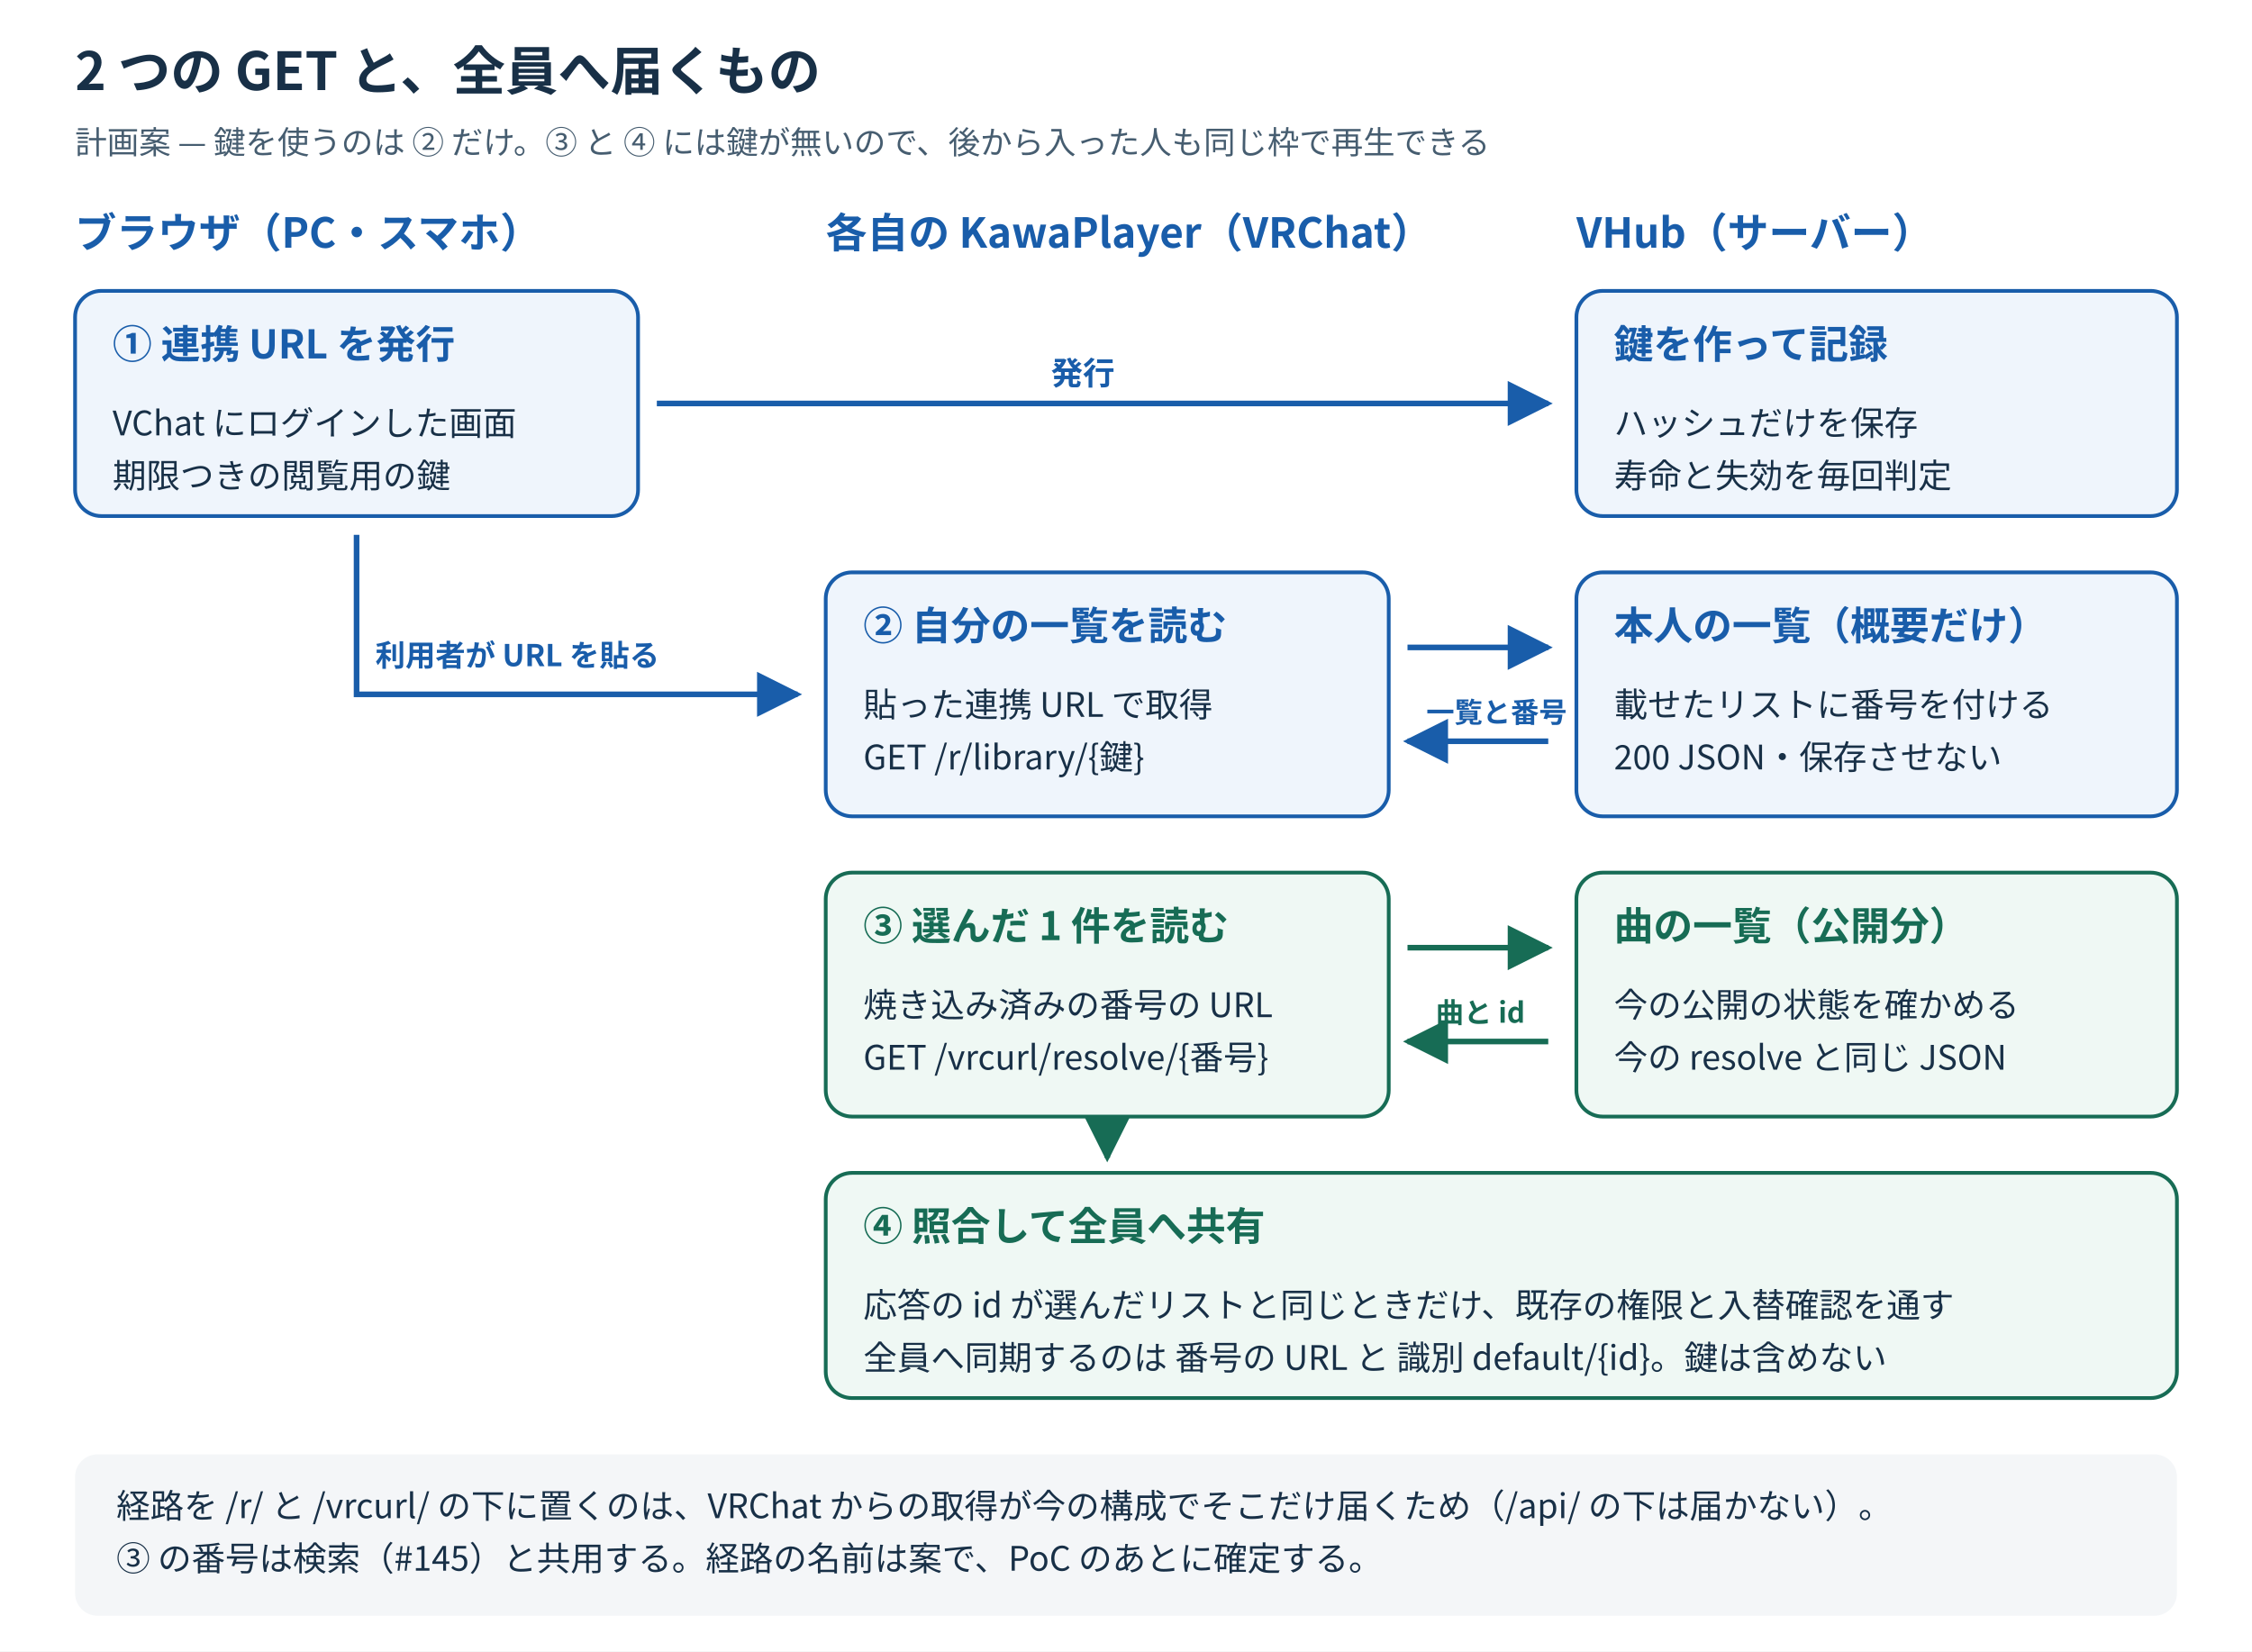
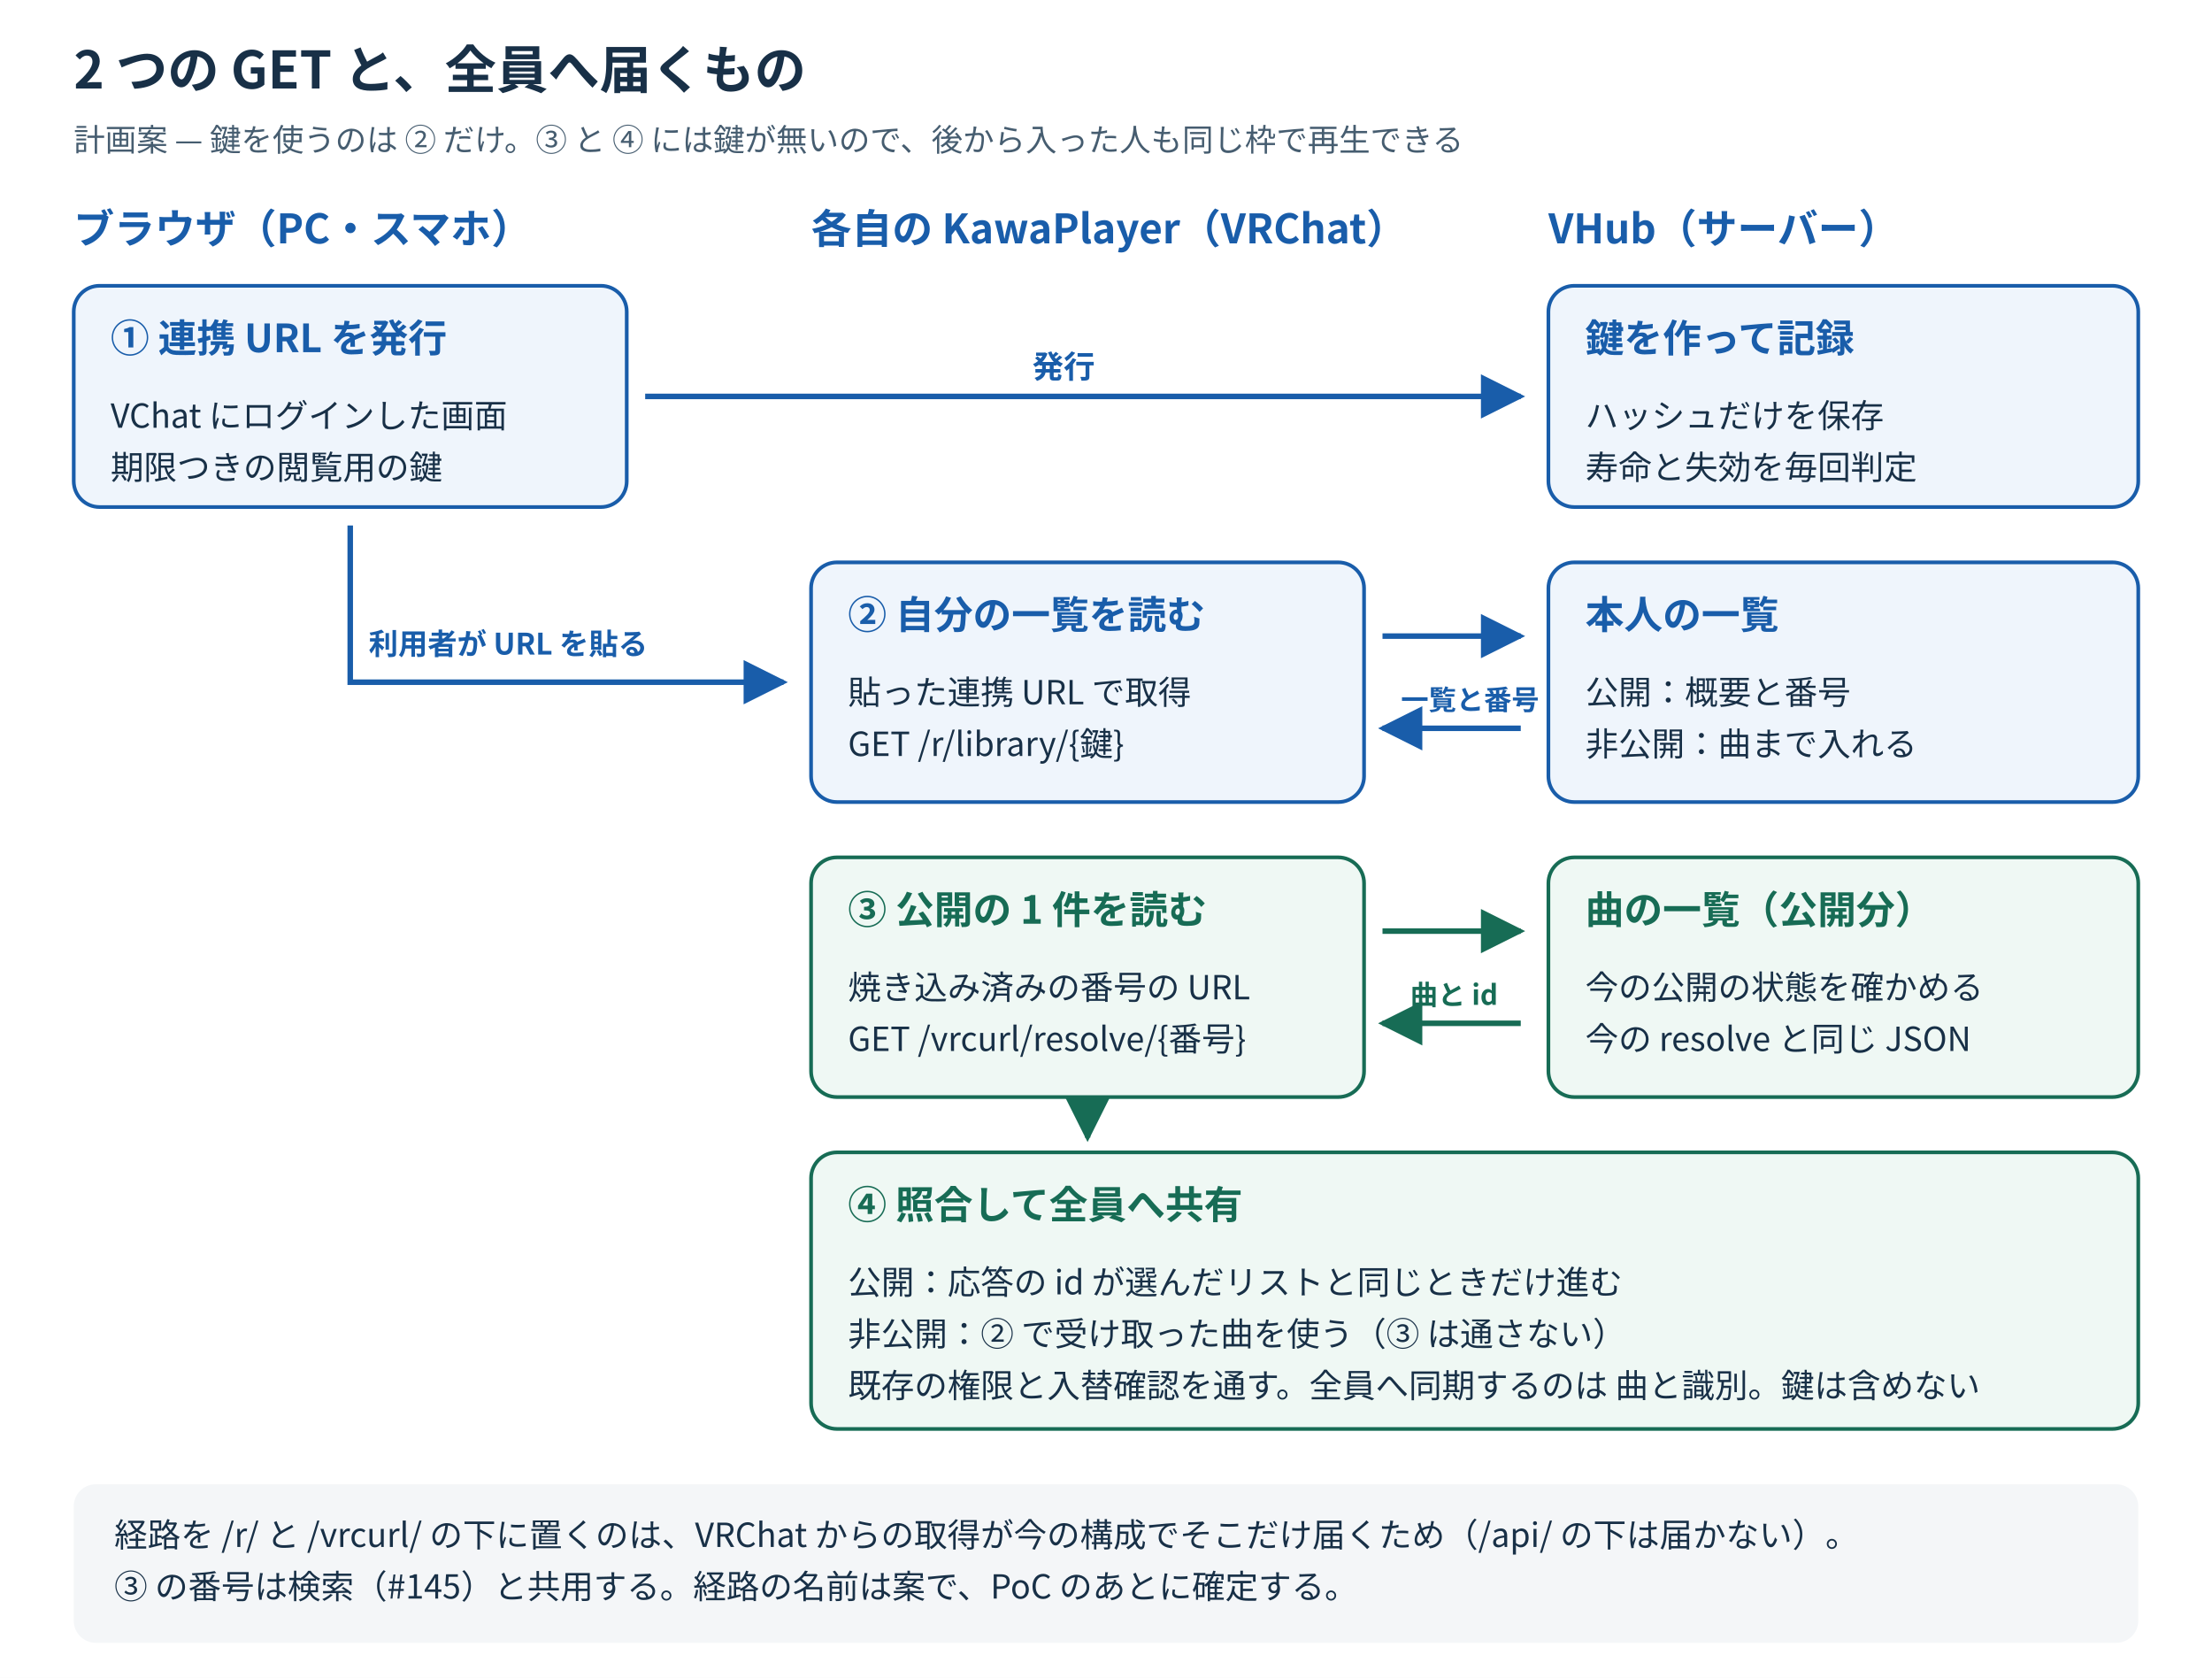
- <svg xmlns="http://www.w3.org/2000/svg" width="1200" height="880" viewBox="0 0 1200 880" role="img" aria-labelledby="title desc">
+ <svg xmlns="http://www.w3.org/2000/svg" width="1200" height="910" viewBox="0 0 1200 910" role="img" aria-labelledby="title desc">
  <style>text{font-family:"Yu Gothic","Meiryo","Noto Sans CJK JP",sans-serif}</style>
  <defs>
    <marker id="195DAA" viewBox="0 0 10 10" refX="9" refY="5" markerWidth="8" markerHeight="8" orient="auto-start-reverse">
      <path d="M 0 0 L 10 5 L 0 10 z" fill="#195DAA" />
    </marker>
    <marker id="176C55" viewBox="0 0 10 10" refX="9" refY="5" markerWidth="8" markerHeight="8" orient="auto-start-reverse">
      <path d="M 0 0 L 10 5 L 0 10 z" fill="#176C55" />
    </marker>
    <marker id="A3343A" viewBox="0 0 10 10" refX="9" refY="5" markerWidth="8" markerHeight="8" orient="auto-start-reverse">
      <path d="M 0 0 L 10 5 L 0 10 z" fill="#A3343A" />
    </marker>
  </defs>
-   <rect width="1200" height="880" fill="#FFFFFF" />
+   <rect width="1200" height="910" fill="#FFFFFF" />
  <text x="40" y="48" font-size="28" font-weight="700" fill="#183047">
    <tspan x="40" dy="0">2 つの GET と、全員へ届くもの</tspan>
  </text>
  <text x="40" y="82" font-size="17" font-weight="400" fill="#465D70">
    <tspan x="40" dy="0">計画案 — 鍵を使うのは ② だけ。③ と ④ には鍵が無いので、後から入った人も同じ枠で再生できる</tspan>
  </text>
  <text x="40" y="132" font-size="22" font-weight="700" fill="#195DAA">
    <tspan x="40" dy="0">ブラウザ（PC・スマホ）</tspan>
  </text>
  <text x="440" y="132" font-size="22" font-weight="700" fill="#195DAA">
    <tspan x="440" dy="0">各自の KawaPlayer（VRChat）</tspan>
  </text>
  <text x="840" y="132" font-size="22" font-weight="700" fill="#195DAA">
    <tspan x="840" dy="0">VHub（サーバー）</tspan>
  </text>
  <rect x="40" y="155" width="300" height="120" rx="14" fill="#EFF5FC" stroke="#195DAA" stroke-width="2" />
  <text x="60" y="191" font-size="21" font-weight="700" fill="#195DAA">
    <tspan x="60" dy="0">① 連携 URL を発行</tspan>
  </text>
  <text x="60" y="232" font-size="18" font-weight="400" fill="#183047">
    <tspan x="60" dy="0">VChat にログインした画面</tspan>
    <tspan x="60" dy="28">期限つきの閲覧用の鍵</tspan>
  </text>
  <rect x="840" y="155" width="320" height="120" rx="14" fill="#EFF5FC" stroke="#195DAA" stroke-width="2" />
  <text x="860" y="191" font-size="21" font-weight="700" fill="#195DAA">
    <tspan x="860" dy="0">鍵を作って記録</tspan>
  </text>
  <text x="860" y="232" font-size="18" font-weight="400" fill="#183047">
    <tspan x="860" dy="0">ハッシュだけを保存</tspan>
    <tspan x="860" dy="28">寿命と失効を毎回判定</tspan>
  </text>
  <polyline points="350,215 825,215" fill="none" stroke="#195DAA" stroke-width="3" marker-end="url(#195DAA)" />
  <text x="560" y="205" font-size="17" font-weight="700" fill="#195DAA">
    <tspan x="560" dy="0">発行</tspan>
  </text>
  <rect x="440" y="305" width="300" height="130" rx="14" fill="#EFF5FC" stroke="#195DAA" stroke-width="2" />
  <text x="460" y="341" font-size="21" font-weight="700" fill="#195DAA">
    <tspan x="460" dy="0">② 自分の一覧を読む</tspan>
  </text>
  <text x="460" y="382" font-size="18" font-weight="400" fill="#183047">
    <tspan x="460" dy="0">貼った連携 URL で取得</tspan>
    <tspan x="460" dy="28">GET /r/library/{鍵}</tspan>
  </text>
  <rect x="840" y="305" width="320" height="130" rx="14" fill="#EFF5FC" stroke="#195DAA" stroke-width="2" />
  <text x="860" y="341" font-size="21" font-weight="700" fill="#195DAA">
-     <tspan x="860" dy="0">本人の一覧（概要だけ）</tspan>
+     <tspan x="860" dy="0">本人の一覧</tspan>
  </text>
  <text x="860" y="382" font-size="18" font-weight="400" fill="#183047">
-     <tspan x="860" dy="0">載せたリストに番号を付ける</tspan>
-     <tspan x="860" dy="28">200 JSON・保存させない</tspan>
+     <tspan x="860" dy="0">公開：概要と番号</tspan>
+     <tspan x="860" dy="28">非公開：曲まで入れる</tspan>
  </text>
  <polyline points="750,345 825,345" fill="none" stroke="#195DAA" stroke-width="3" marker-end="url(#195DAA)" />
  <polyline points="825,395 750,395" fill="none" stroke="#195DAA" stroke-width="3" marker-end="url(#195DAA)" />
  <text x="760" y="385" font-size="15" font-weight="700" fill="#195DAA">
    <tspan x="760" dy="0">一覧と番号</tspan>
  </text>
  <rect x="440" y="465" width="300" height="130" rx="14" fill="#EFF8F4" stroke="#176C55" stroke-width="2" />
  <text x="460" y="501" font-size="21" font-weight="700" fill="#176C55">
-     <tspan x="460" dy="0">③ 選んだ 1 件を読む</tspan>
+     <tspan x="460" dy="0">③ 公開の 1 件を読む</tspan>
  </text>
  <text x="460" y="542" font-size="18" font-weight="400" fill="#183047">
    <tspan x="460" dy="0">焼き込み済みの番号の URL</tspan>
    <tspan x="460" dy="28">GET /vrcurl/resolve/{番号}</tspan>
  </text>
  <rect x="840" y="465" width="320" height="130" rx="14" fill="#EFF8F4" stroke="#176C55" stroke-width="2" />
  <text x="860" y="501" font-size="21" font-weight="700" fill="#176C55">
    <tspan x="860" dy="0">曲の一覧（公開分）</tspan>
  </text>
  <text x="860" y="542" font-size="18" font-weight="400" fill="#183047">
    <tspan x="860" dy="0">今の公開の状態を確かめる</tspan>
    <tspan x="860" dy="28">今の resolve と同じ JSON</tspan>
  </text>
  <polyline points="750,505 825,505" fill="none" stroke="#176C55" stroke-width="3" marker-end="url(#176C55)" />
  <polyline points="825,555 750,555" fill="none" stroke="#176C55" stroke-width="3" marker-end="url(#176C55)" />
  <text x="765" y="545" font-size="15" font-weight="700" fill="#176C55">
    <tspan x="765" dy="0">曲と id</tspan>
  </text>
-   <rect x="440" y="625" width="720" height="120" rx="14" fill="#EFF8F4" stroke="#176C55" stroke-width="2" />
+   <rect x="440" y="625" width="720" height="150" rx="14" fill="#EFF8F4" stroke="#176C55" stroke-width="2" />
  <text x="460" y="661" font-size="21" font-weight="700" fill="#176C55">
    <tspan x="460" dy="0">④ 照合して全員へ共有</tspan>
  </text>
  <text x="460" y="702" font-size="18" font-weight="400" fill="#183047">
-     <tspan x="460" dy="0">応答の id が選んだリストと同じときだけ、既存の権限と入替確認を通す</tspan>
-     <tspan x="460" dy="28">全員へ同期するのは 番号の URL と 識別 default/{id}。鍵は含めない</tspan>
+     <tspan x="460" dy="0">公開：応答の id が選んだリストと同じときだけ進む</tspan>
+     <tspan x="460" dy="28">非公開：② で受け取った曲を使う（③ は通さない）</tspan>
+     <tspan x="460" dy="28">既存の権限と入替確認を通す。全員へ同期するのは 曲と識別。鍵は含めない</tspan>
  </text>
  <polyline points="590,605 590,617" fill="none" stroke="#176C55" stroke-width="3" marker-end="url(#176C55)" />
  <polyline points="190,285 190,370 425,370" fill="none" stroke="#195DAA" stroke-width="3" marker-end="url(#195DAA)" />
  <text x="200" y="355" font-size="16" font-weight="700" fill="#195DAA">
    <tspan x="200" dy="0">利用者が URL を貼る</tspan>
  </text>
-   <rect x="40" y="775" width="1120" height="86" rx="12" fill="#F4F6F8" />
-   <text x="62" y="809" font-size="18" font-weight="400" fill="#183047">
+   <rect x="40" y="805" width="1120" height="86" rx="12" fill="#F4F6F8" />
+   <text x="62" y="839" font-size="18" font-weight="400" fill="#183047">
    <tspan x="62" dy="0">経路を /r/ と /vrcurl/ の下に置くのは、VRChat からの取得が今の構成でそこだけ届くため（/api/ の下は届かない）。</tspan>
    <tspan x="62" dy="28">③ の番号は検索（#145）と共用する。経路の名前は案で、PoC のあとに確定する。</tspan>
  </text>
</svg>
